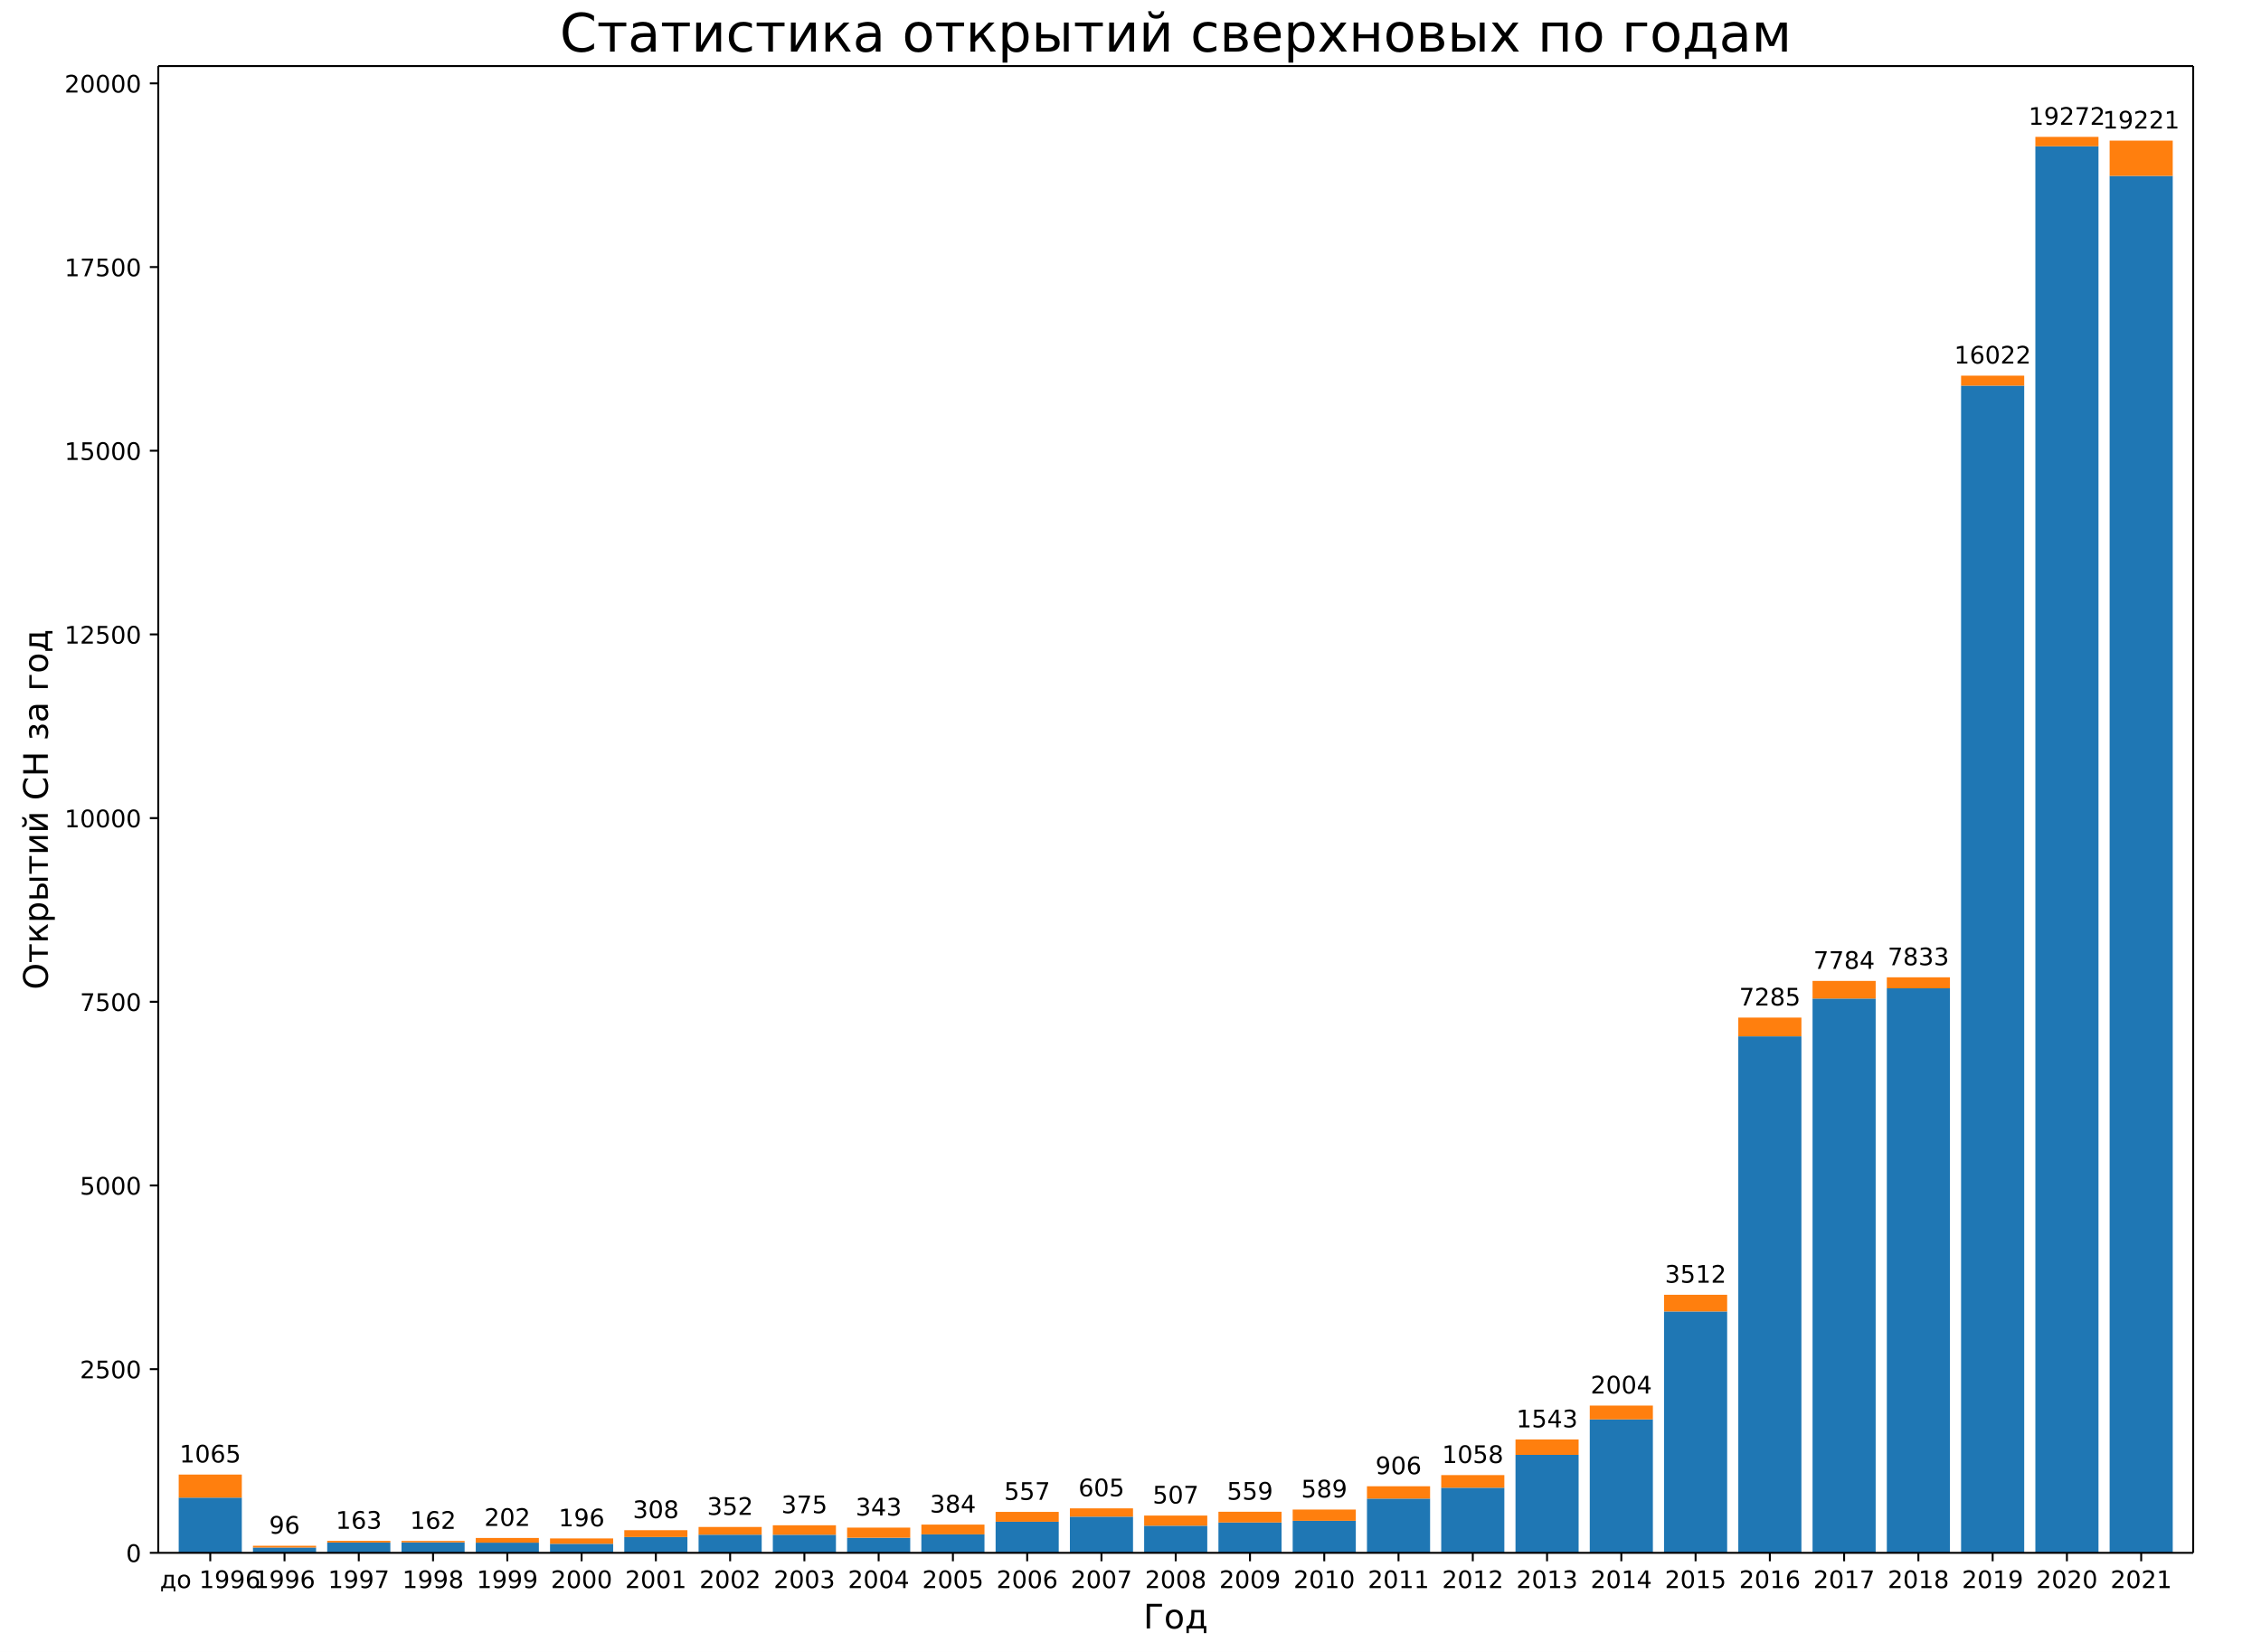
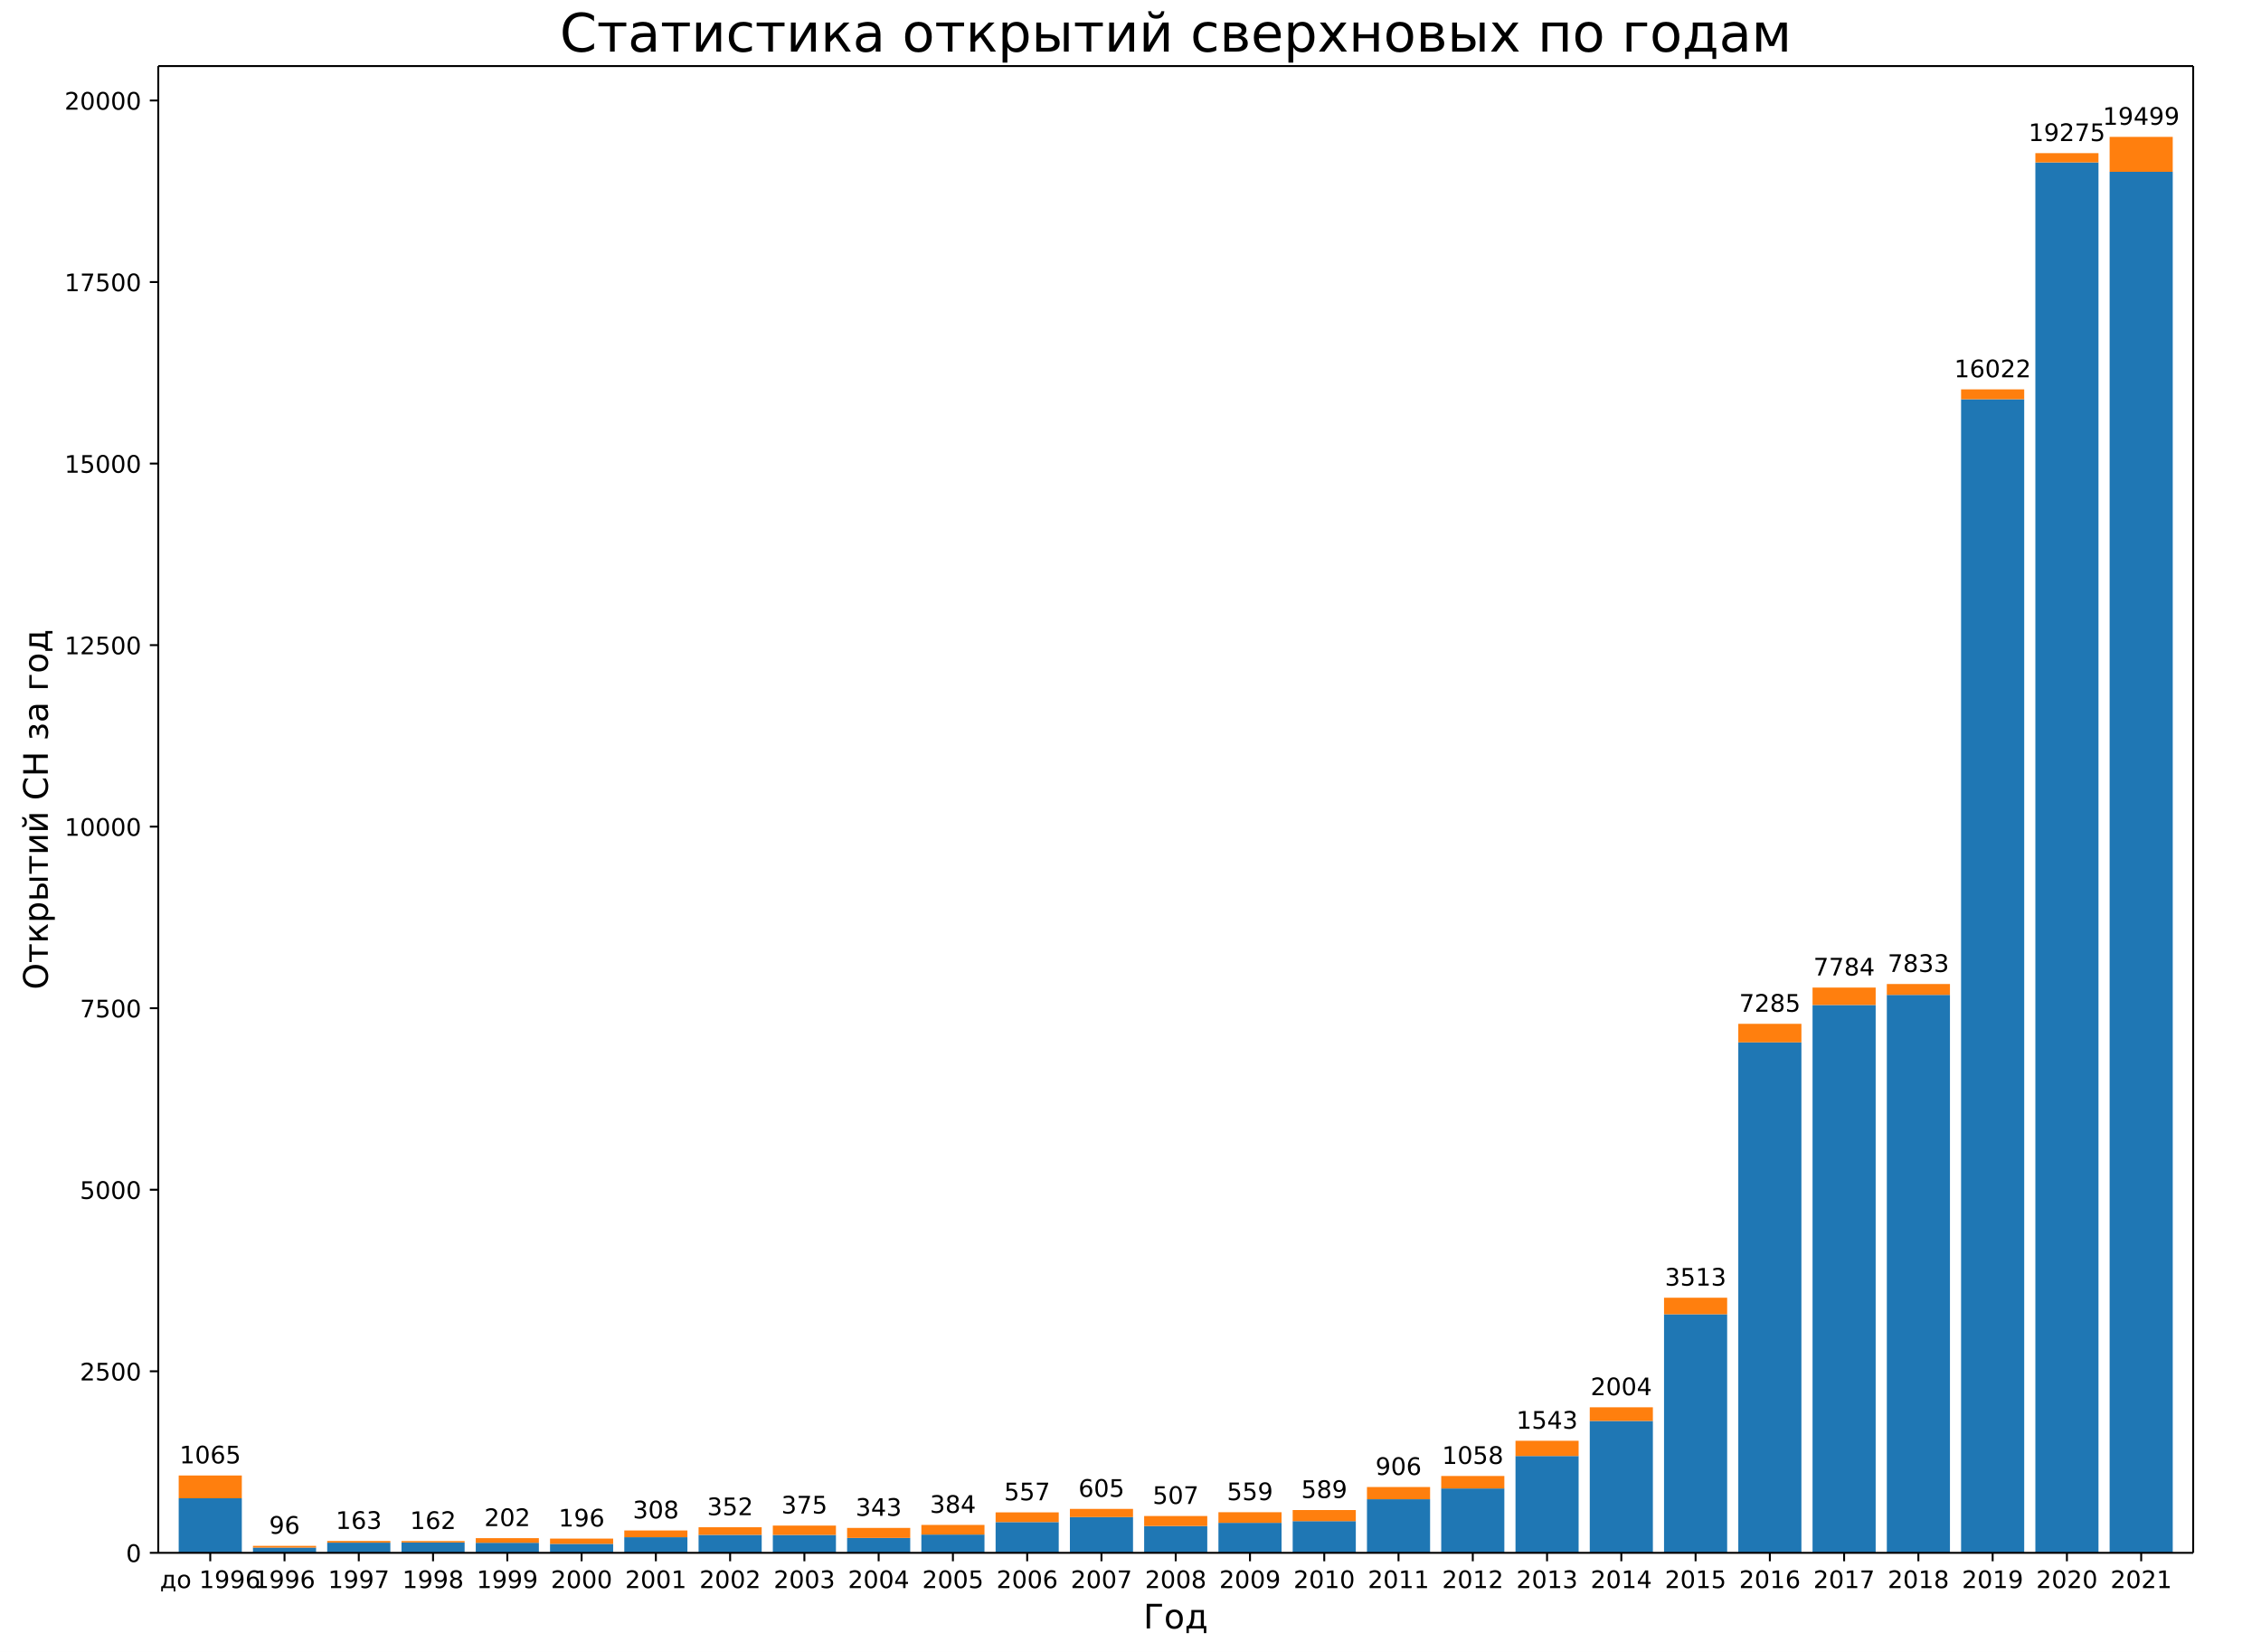
<svg xmlns="http://www.w3.org/2000/svg" xmlns:xlink="http://www.w3.org/1999/xlink" width="936pt" height="684pt" version="1.1" viewBox="0 0 936 684">
  <defs>
    <style type="text/css">*{stroke-linecap:butt;stroke-linejoin:round;}</style>
  </defs>
  <path d="m0 684h936v-684h-936z" fill="#fff" />
  <path d="m65.52 642.96h842.4v-615.6h-842.4z" fill="#fff" />
-   <path d="m73.975 642.96h26.133v-22.847h-26.133z" clip-path="url(#a)" fill="#1f77b4" />
-   <path d="m104.72 642.96h26.133v-2.19h-26.133z" clip-path="url(#a)" fill="#1f77b4" />
-   <path d="m135.46 642.96h26.133v-4.259h-26.133z" clip-path="url(#a)" fill="#1f77b4" />
-   <path d="m166.21 642.96h26.133v-4.32h-26.133z" clip-path="url(#a)" fill="#1f77b4" />
-   <path d="m196.95 642.96h26.133v-4.198h-26.133z" clip-path="url(#a)" fill="#1f77b4" />
-   <path d="m227.7 642.96h26.133v-3.742h-26.133z" clip-path="url(#a)" fill="#1f77b4" />
-   <path d="m258.44 642.96h26.133v-6.541h-26.133z" clip-path="url(#a)" fill="#1f77b4" />
-   <path d="m289.19 642.96h26.133v-7.514h-26.133z" clip-path="url(#a)" fill="#1f77b4" />
-   <path d="m319.93 642.96h26.133v-7.484h-26.133z" clip-path="url(#a)" fill="#1f77b4" />
-   <path d="m350.68 642.96h26.133v-6.236h-26.133z" clip-path="url(#a)" fill="#1f77b4" />
-   <path d="m381.42 642.96h26.133v-7.636h-26.133z" clip-path="url(#a)" fill="#1f77b4" />
-   <path d="m412.16 642.96h26.133v-12.868h-26.133z" clip-path="url(#a)" fill="#1f77b4" />
-   <path d="m442.91 642.96h26.133v-14.967h-26.133z" clip-path="url(#a)" fill="#1f77b4" />
-   <path d="m473.65 642.96h26.133v-11.226h-26.133z" clip-path="url(#a)" fill="#1f77b4" />
-   <path d="m504.4 642.96h26.133v-12.564h-26.133z" clip-path="url(#a)" fill="#1f77b4" />
-   <path d="m535.14 642.96h26.133v-13.264h-26.133z" clip-path="url(#a)" fill="#1f77b4" />
-   <path d="m565.89 642.96h26.133v-22.451h-26.133z" clip-path="url(#a)" fill="#1f77b4" />
-   <path d="m596.63 642.96h26.133v-26.954h-26.133z" clip-path="url(#a)" fill="#1f77b4" />
-   <path d="m627.38 642.96h26.133v-40.552h-26.133z" clip-path="url(#a)" fill="#1f77b4" />
-   <path d="m658.12 642.96h26.133v-55.246h-26.133z" clip-path="url(#a)" fill="#1f77b4" />
-   <path d="m688.87 642.96h26.133v-99.935h-26.133z" clip-path="url(#a)" fill="#1f77b4" />
-   <path d="m719.61 642.96h26.133v-213.86h-26.133z" clip-path="url(#a)" fill="#1f77b4" />
-   <path d="m750.35 642.96h26.133v-229.5h-26.133z" clip-path="url(#a)" fill="#1f77b4" />
-   <path d="m781.1 642.96h26.133v-233.73h-26.133z" clip-path="url(#a)" fill="#1f77b4" />
-   <path d="m811.84 642.96h26.133v-483.28h-26.133z" clip-path="url(#a)" fill="#1f77b4" />
-   <path d="m842.59 642.96h26.133v-582.39h-26.133z" clip-path="url(#a)" fill="#1f77b4" />
-   <path d="m873.33 642.96h26.133v-570.13h-26.133z" clip-path="url(#a)" fill="#1f77b4" />
-   <path d="m73.975 620.11h26.133v-9.552h-26.133z" clip-path="url(#a)" fill="#ff7f0e" />
-   <path d="m104.72 640.77h26.133v-0.73h-26.133z" clip-path="url(#a)" fill="#ff7f0e" />
-   <path d="m135.46 638.7h26.133v-0.7h-26.133z" clip-path="url(#a)" fill="#ff7f0e" />
-   <path d="m166.21 638.64h26.133v-0.608h-26.133z" clip-path="url(#a)" fill="#ff7f0e" />
-   <path d="m196.95 638.76h26.133v-1.947h-26.133z" clip-path="url(#a)" fill="#ff7f0e" />
-   <path d="m227.7 639.22h26.133v-2.221h-26.133z" clip-path="url(#a)" fill="#ff7f0e" />
-   <path d="m258.44 636.42h26.133v-2.829h-26.133z" clip-path="url(#a)" fill="#ff7f0e" />
-   <path d="m289.19 635.45h26.133v-3.194h-26.133z" clip-path="url(#a)" fill="#ff7f0e" />
-   <path d="m319.93 635.48h26.133v-3.924h-26.133z" clip-path="url(#a)" fill="#ff7f0e" />
-   <path d="m350.68 636.72h26.133v-4.198h-26.133z" clip-path="url(#a)" fill="#ff7f0e" />
-   <path d="m381.42 635.32h26.133v-4.046h-26.133z" clip-path="url(#a)" fill="#ff7f0e" />
-   <path d="m412.16 630.09h26.133v-4.077h-26.133z" clip-path="url(#a)" fill="#ff7f0e" />
-   <path d="m442.91 627.99h26.133v-3.438h-26.133z" clip-path="url(#a)" fill="#ff7f0e" />
-   <path d="m473.65 631.73h26.133v-4.198h-26.133z" clip-path="url(#a)" fill="#ff7f0e" />
-   <path d="m504.4 630.4h26.133v-4.442h-26.133z" clip-path="url(#a)" fill="#ff7f0e" />
-   <path d="m535.14 629.7h26.133v-4.654h-26.133z" clip-path="url(#a)" fill="#ff7f0e" />
-   <path d="m565.89 620.51h26.133v-5.111h-26.133z" clip-path="url(#a)" fill="#ff7f0e" />
-   <path d="m596.63 616.01h26.133v-5.232h-26.133z" clip-path="url(#a)" fill="#ff7f0e" />
-   <path d="m627.38 602.41h26.133v-6.388h-26.133z" clip-path="url(#a)" fill="#ff7f0e" />
-   <path d="m658.12 587.71h26.133v-5.719h-26.133z" clip-path="url(#a)" fill="#ff7f0e" />
-   <path d="m688.87 543.02h26.133v-6.906h-26.133z" clip-path="url(#a)" fill="#ff7f0e" />
-   <path d="m719.61 429.1h26.133v-7.758h-26.133z" clip-path="url(#a)" fill="#ff7f0e" />
-   <path d="m750.35 413.46h26.133v-7.301h-26.133z" clip-path="url(#a)" fill="#ff7f0e" />
-   <path d="m781.1 409.23h26.133v-4.563h-26.133z" clip-path="url(#a)" fill="#ff7f0e" />
-   <path d="m811.84 159.68h26.133v-4.137h-26.133z" clip-path="url(#a)" fill="#ff7f0e" />
-   <path d="m842.59 60.568h26.133v-3.894h-26.133z" clip-path="url(#a)" fill="#ff7f0e" />
-   <path d="m873.33 72.828h26.133v-14.602h-26.133z" clip-path="url(#a)" fill="#ff7f0e" />
+   <path d="m73.975 642.96h26.133v-22.581h-26.133z" clip-path="url(#a)" fill="#1f77b4" />
+   <path d="m104.72 642.96h26.133v-2.165h-26.133z" clip-path="url(#a)" fill="#1f77b4" />
+   <path d="m135.46 642.96h26.133v-4.209h-26.133z" clip-path="url(#a)" fill="#1f77b4" />
+   <path d="m166.21 642.96h26.133v-4.27h-26.133z" clip-path="url(#a)" fill="#1f77b4" />
+   <path d="m196.95 642.96h26.133v-4.149h-26.133z" clip-path="url(#a)" fill="#1f77b4" />
+   <path d="m227.7 642.96h26.133v-3.698h-26.133z" clip-path="url(#a)" fill="#1f77b4" />
+   <path d="m258.44 642.96h26.133v-6.465h-26.133z" clip-path="url(#a)" fill="#1f77b4" />
+   <path d="m289.19 642.96h26.133v-7.427h-26.133z" clip-path="url(#a)" fill="#1f77b4" />
+   <path d="m319.93 642.96h26.133v-7.397h-26.133z" clip-path="url(#a)" fill="#1f77b4" />
+   <path d="m350.68 642.96h26.133v-6.164h-26.133z" clip-path="url(#a)" fill="#1f77b4" />
+   <path d="m381.42 642.96h26.133v-7.547h-26.133z" clip-path="url(#a)" fill="#1f77b4" />
+   <path d="m412.16 642.96h26.133v-12.719h-26.133z" clip-path="url(#a)" fill="#1f77b4" />
+   <path d="m442.91 642.96h26.133v-14.793h-26.133z" clip-path="url(#a)" fill="#1f77b4" />
+   <path d="m473.65 642.96h26.133v-11.095h-26.133z" clip-path="url(#a)" fill="#1f77b4" />
+   <path d="m504.4 642.96h26.133v-12.418h-26.133z" clip-path="url(#a)" fill="#1f77b4" />
+   <path d="m535.14 642.96h26.133v-13.109h-26.133z" clip-path="url(#a)" fill="#1f77b4" />
+   <path d="m565.89 642.96h26.133v-22.19h-26.133z" clip-path="url(#a)" fill="#1f77b4" />
+   <path d="m596.63 642.96h26.133v-26.64h-26.133z" clip-path="url(#a)" fill="#1f77b4" />
+   <path d="m627.38 642.96h26.133v-40.08h-26.133z" clip-path="url(#a)" fill="#1f77b4" />
+   <path d="m658.12 642.96h26.133v-54.603h-26.133z" clip-path="url(#a)" fill="#1f77b4" />
+   <path d="m688.87 642.96h26.133v-98.772h-26.133z" clip-path="url(#a)" fill="#1f77b4" />
+   <path d="m719.61 642.96h26.133v-211.37h-26.133z" clip-path="url(#a)" fill="#1f77b4" />
+   <path d="m750.35 642.96h26.133v-226.83h-26.133z" clip-path="url(#a)" fill="#1f77b4" />
+   <path d="m781.1 642.96h26.133v-231.01h-26.133z" clip-path="url(#a)" fill="#1f77b4" />
+   <path d="m811.84 642.96h26.133v-477.65h-26.133z" clip-path="url(#a)" fill="#1f77b4" />
+   <path d="m842.59 642.96h26.133v-575.7h-26.133z" clip-path="url(#a)" fill="#1f77b4" />
+   <path d="m873.33 642.96h26.133v-571.82h-26.133z" clip-path="url(#a)" fill="#1f77b4" />
+   <path d="m73.975 620.38h26.133v-9.441h-26.133z" clip-path="url(#a)" fill="#ff7f0e" />
+   <path d="m104.72 640.8h26.133v-0.722h-26.133z" clip-path="url(#a)" fill="#ff7f0e" />
+   <path d="m135.46 638.75h26.133v-0.692h-26.133z" clip-path="url(#a)" fill="#ff7f0e" />
+   <path d="m166.21 638.69h26.133v-0.601h-26.133z" clip-path="url(#a)" fill="#ff7f0e" />
+   <path d="m196.95 638.81h26.133v-1.924h-26.133z" clip-path="url(#a)" fill="#ff7f0e" />
+   <path d="m227.7 639.26h26.133v-2.195h-26.133z" clip-path="url(#a)" fill="#ff7f0e" />
+   <path d="m258.44 636.5h26.133v-2.796h-26.133z" clip-path="url(#a)" fill="#ff7f0e" />
+   <path d="m289.19 635.53h26.133v-3.157h-26.133z" clip-path="url(#a)" fill="#ff7f0e" />
+   <path d="m319.93 635.56h26.133v-3.879h-26.133z" clip-path="url(#a)" fill="#ff7f0e" />
+   <path d="m350.68 636.8h26.133v-4.149h-26.133z" clip-path="url(#a)" fill="#ff7f0e" />
+   <path d="m381.42 635.41h26.133v-3.999h-26.133z" clip-path="url(#a)" fill="#ff7f0e" />
+   <path d="m412.16 630.24h26.133v-4.029h-26.133z" clip-path="url(#a)" fill="#ff7f0e" />
+   <path d="m442.91 628.17h26.133v-3.398h-26.133z" clip-path="url(#a)" fill="#ff7f0e" />
+   <path d="m473.65 631.87h26.133v-4.149h-26.133z" clip-path="url(#a)" fill="#ff7f0e" />
+   <path d="m504.4 630.54h26.133v-4.39h-26.133z" clip-path="url(#a)" fill="#ff7f0e" />
+   <path d="m535.14 629.85h26.133v-4.6h-26.133z" clip-path="url(#a)" fill="#ff7f0e" />
+   <path d="m565.89 620.77h26.133v-5.051h-26.133z" clip-path="url(#a)" fill="#ff7f0e" />
+   <path d="m596.63 616.32h26.133v-5.172h-26.133z" clip-path="url(#a)" fill="#ff7f0e" />
+   <path d="m627.38 602.88h26.133v-6.314h-26.133z" clip-path="url(#a)" fill="#ff7f0e" />
+   <path d="m658.12 588.36h26.133v-5.653h-26.133z" clip-path="url(#a)" fill="#ff7f0e" />
+   <path d="m688.87 544.19h26.133v-6.855h-26.133z" clip-path="url(#a)" fill="#ff7f0e" />
+   <path d="m719.61 431.59h26.133v-7.667h-26.133z" clip-path="url(#a)" fill="#ff7f0e" />
+   <path d="m750.35 416.13h26.133v-7.216h-26.133z" clip-path="url(#a)" fill="#ff7f0e" />
+   <path d="m781.1 411.95h26.133v-4.51h-26.133z" clip-path="url(#a)" fill="#ff7f0e" />
+   <path d="m811.84 165.31h26.133v-4.089h-26.133z" clip-path="url(#a)" fill="#ff7f0e" />
+   <path d="m842.59 67.258h26.133v-3.849h-26.133z" clip-path="url(#a)" fill="#ff7f0e" />
+   <path d="m873.33 71.137h26.133v-14.462h-26.133z" clip-path="url(#a)" fill="#ff7f0e" />
  <defs>
    <path id="b" d="m0 0v3.5" stroke="#000" stroke-width=".8" />
  </defs>
  <use x="87.041" y="642.96" stroke="#000000" stroke-width=".8" xlink:href="#b" />
  <text transform="rotate(-0 87.041 657.56)" x="87.041" y="657.558" font-family="DejaVu Sans" font-size="10px" text-anchor="middle">до 1996</text>
  <use x="117.786" y="642.96" stroke="#000000" stroke-width=".8" xlink:href="#b" />
  <text transform="rotate(-0 117.79 657.56)" x="117.786" y="657.558" font-family="DejaVu Sans" font-size="10px" text-anchor="middle">1996</text>
  <use x="148.53" y="642.96" stroke="#000000" stroke-width=".8" xlink:href="#b" />
  <text transform="rotate(-0 148.53 657.56)" x="148.53" y="657.558" font-family="DejaVu Sans" font-size="10px" text-anchor="middle">1997</text>
  <use x="179.275" y="642.96" stroke="#000000" stroke-width=".8" xlink:href="#b" />
  <text transform="rotate(-0 179.27 657.56)" x="179.275" y="657.558" font-family="DejaVu Sans" font-size="10px" text-anchor="middle">1998</text>
  <use x="210.019" y="642.96" stroke="#000000" stroke-width=".8" xlink:href="#b" />
  <text transform="rotate(-0 210.02 657.56)" x="210.019" y="657.558" font-family="DejaVu Sans" font-size="10px" text-anchor="middle">1999</text>
  <use x="240.764" y="642.96" stroke="#000000" stroke-width=".8" xlink:href="#b" />
  <text transform="rotate(-0 240.76 657.56)" x="240.764" y="657.558" font-family="DejaVu Sans" font-size="10px" text-anchor="middle">2000</text>
  <use x="271.508" y="642.96" stroke="#000000" stroke-width=".8" xlink:href="#b" />
  <text transform="rotate(-0 271.51 657.56)" x="271.508" y="657.558" font-family="DejaVu Sans" font-size="10px" text-anchor="middle">2001</text>
  <use x="302.253" y="642.96" stroke="#000000" stroke-width=".8" xlink:href="#b" />
  <text transform="rotate(-0 302.25 657.56)" x="302.253" y="657.558" font-family="DejaVu Sans" font-size="10px" text-anchor="middle">2002</text>
  <use x="332.997" y="642.96" stroke="#000000" stroke-width=".8" xlink:href="#b" />
  <text transform="rotate(-0 333 657.56)" x="332.997" y="657.558" font-family="DejaVu Sans" font-size="10px" text-anchor="middle">2003</text>
  <use x="363.742" y="642.96" stroke="#000000" stroke-width=".8" xlink:href="#b" />
  <text transform="rotate(-0 363.74 657.56)" x="363.742" y="657.558" font-family="DejaVu Sans" font-size="10px" text-anchor="middle">2004</text>
  <use x="394.486" y="642.96" stroke="#000000" stroke-width=".8" xlink:href="#b" />
  <text transform="rotate(-0 394.49 657.56)" x="394.486" y="657.558" font-family="DejaVu Sans" font-size="10px" text-anchor="middle">2005</text>
  <use x="425.231" y="642.96" stroke="#000000" stroke-width=".8" xlink:href="#b" />
  <text transform="rotate(-0 425.23 657.56)" x="425.231" y="657.558" font-family="DejaVu Sans" font-size="10px" text-anchor="middle">2006</text>
  <use x="455.975" y="642.96" stroke="#000000" stroke-width=".8" xlink:href="#b" />
  <text transform="rotate(-0 455.98 657.56)" x="455.975" y="657.558" font-family="DejaVu Sans" font-size="10px" text-anchor="middle">2007</text>
  <use x="486.72" y="642.96" stroke="#000000" stroke-width=".8" xlink:href="#b" />
  <text transform="rotate(-0 486.72 657.56)" x="486.72" y="657.558" font-family="DejaVu Sans" font-size="10px" text-anchor="middle">2008</text>
  <use x="517.465" y="642.96" stroke="#000000" stroke-width=".8" xlink:href="#b" />
  <text transform="rotate(-0 517.46 657.56)" x="517.465" y="657.558" font-family="DejaVu Sans" font-size="10px" text-anchor="middle">2009</text>
  <use x="548.209" y="642.96" stroke="#000000" stroke-width=".8" xlink:href="#b" />
  <text transform="rotate(-0 548.21 657.56)" x="548.209" y="657.558" font-family="DejaVu Sans" font-size="10px" text-anchor="middle">2010</text>
  <use x="578.954" y="642.96" stroke="#000000" stroke-width=".8" xlink:href="#b" />
  <text transform="rotate(-0 578.95 657.56)" x="578.954" y="657.558" font-family="DejaVu Sans" font-size="10px" text-anchor="middle">2011</text>
  <use x="609.698" y="642.96" stroke="#000000" stroke-width=".8" xlink:href="#b" />
  <text transform="rotate(-0 609.7 657.56)" x="609.698" y="657.558" font-family="DejaVu Sans" font-size="10px" text-anchor="middle">2012</text>
  <use x="640.443" y="642.96" stroke="#000000" stroke-width=".8" xlink:href="#b" />
  <text transform="rotate(-0 640.44 657.56)" x="640.443" y="657.558" font-family="DejaVu Sans" font-size="10px" text-anchor="middle">2013</text>
  <use x="671.187" y="642.96" stroke="#000000" stroke-width=".8" xlink:href="#b" />
  <text transform="rotate(-0 671.19 657.56)" x="671.187" y="657.558" font-family="DejaVu Sans" font-size="10px" text-anchor="middle">2014</text>
  <use x="701.932" y="642.96" stroke="#000000" stroke-width=".8" xlink:href="#b" />
  <text transform="rotate(-0 701.93 657.56)" x="701.932" y="657.558" font-family="DejaVu Sans" font-size="10px" text-anchor="middle">2015</text>
  <use x="732.676" y="642.96" stroke="#000000" stroke-width=".8" xlink:href="#b" />
  <text transform="rotate(-0 732.68 657.56)" x="732.676" y="657.558" font-family="DejaVu Sans" font-size="10px" text-anchor="middle">2016</text>
  <use x="763.421" y="642.96" stroke="#000000" stroke-width=".8" xlink:href="#b" />
  <text transform="rotate(-0 763.42 657.56)" x="763.421" y="657.558" font-family="DejaVu Sans" font-size="10px" text-anchor="middle">2017</text>
  <use x="794.165" y="642.96" stroke="#000000" stroke-width=".8" xlink:href="#b" />
  <text transform="rotate(-0 794.17 657.56)" x="794.165" y="657.558" font-family="DejaVu Sans" font-size="10px" text-anchor="middle">2018</text>
  <use x="824.91" y="642.96" stroke="#000000" stroke-width=".8" xlink:href="#b" />
  <text transform="rotate(-0 824.91 657.56)" x="824.91" y="657.558" font-family="DejaVu Sans" font-size="10px" text-anchor="middle">2019</text>
  <use x="855.654" y="642.96" stroke="#000000" stroke-width=".8" xlink:href="#b" />
  <text transform="rotate(-0 855.65 657.56)" x="855.654" y="657.558" font-family="DejaVu Sans" font-size="10px" text-anchor="middle">2020</text>
  <use x="886.399" y="642.96" stroke="#000000" stroke-width=".8" xlink:href="#b" />
  <text transform="rotate(-0 886.4 657.56)" x="886.399" y="657.558" font-family="DejaVu Sans" font-size="10px" text-anchor="middle">2021</text>
  <text transform="rotate(-0 486.72 674.28)" x="486.72" y="674.276" font-family="DejaVu Sans" font-size="14px" text-anchor="middle">Год</text>
  <defs>
    <path id="c" d="m0 0h-3.5" stroke="#000" stroke-width=".8" />
  </defs>
  <use x="65.52" y="642.96" stroke="#000000" stroke-width=".8" xlink:href="#c" />
  <text transform="rotate(-0 58.52 646.76)" x="58.52" y="646.759" font-family="DejaVu Sans" font-size="10px" text-anchor="end">0</text>
-   <use x="65.52" y="566.906" stroke="#000000" stroke-width=".8" xlink:href="#c" />
-   <text transform="rotate(-0 58.52 570.71)" x="58.52" y="570.705" font-family="DejaVu Sans" font-size="10px" text-anchor="end">2500</text>
-   <use x="65.52" y="490.852" stroke="#000000" stroke-width=".8" xlink:href="#c" />
-   <text transform="rotate(-0 58.52 494.65)" x="58.52" y="494.651" font-family="DejaVu Sans" font-size="10px" text-anchor="end">5000</text>
-   <use x="65.52" y="414.798" stroke="#000000" stroke-width=".8" xlink:href="#c" />
-   <text transform="rotate(-0 58.52 418.6)" x="58.52" y="418.597" font-family="DejaVu Sans" font-size="10px" text-anchor="end">7500</text>
-   <use x="65.52" y="338.744" stroke="#000000" stroke-width=".8" xlink:href="#c" />
-   <text transform="rotate(-0 58.52 342.54)" x="58.52" y="342.543" font-family="DejaVu Sans" font-size="10px" text-anchor="end">10000</text>
-   <use x="65.52" y="262.69" stroke="#000000" stroke-width=".8" xlink:href="#c" />
-   <text transform="rotate(-0 58.52 266.49)" x="58.52" y="266.489" font-family="DejaVu Sans" font-size="10px" text-anchor="end">12500</text>
-   <use x="65.52" y="186.636" stroke="#000000" stroke-width=".8" xlink:href="#c" />
-   <text transform="rotate(-0 58.52 190.43)" x="58.52" y="190.435" font-family="DejaVu Sans" font-size="10px" text-anchor="end">15000</text>
-   <use x="65.52" y="110.581" stroke="#000000" stroke-width=".8" xlink:href="#c" />
-   <text transform="rotate(-0 58.52 114.38)" x="58.52" y="114.381" font-family="DejaVu Sans" font-size="10px" text-anchor="end">17500</text>
-   <use x="65.52" y="34.527" stroke="#000000" stroke-width=".8" xlink:href="#c" />
-   <text transform="rotate(-0 58.52 38.327)" x="58.52" y="38.327" font-family="DejaVu Sans" font-size="10px" text-anchor="end">20000</text>
+   <use x="65.52" y="567.791" stroke="#000000" stroke-width=".8" xlink:href="#c" />
+   <text transform="rotate(-0 58.52 571.59)" x="58.52" y="571.591" font-family="DejaVu Sans" font-size="10px" text-anchor="end">2500</text>
+   <use x="65.52" y="492.623" stroke="#000000" stroke-width=".8" xlink:href="#c" />
+   <text transform="rotate(-0 58.52 496.42)" x="58.52" y="496.422" font-family="DejaVu Sans" font-size="10px" text-anchor="end">5000</text>
+   <use x="65.52" y="417.454" stroke="#000000" stroke-width=".8" xlink:href="#c" />
+   <text transform="rotate(-0 58.52 421.25)" x="58.52" y="421.253" font-family="DejaVu Sans" font-size="10px" text-anchor="end">7500</text>
+   <use x="65.52" y="342.285" stroke="#000000" stroke-width=".8" xlink:href="#c" />
+   <text transform="rotate(-0 58.52 346.08)" x="58.52" y="346.084" font-family="DejaVu Sans" font-size="10px" text-anchor="end">10000</text>
+   <use x="65.52" y="267.117" stroke="#000000" stroke-width=".8" xlink:href="#c" />
+   <text transform="rotate(-0 58.52 270.92)" x="58.52" y="270.916" font-family="DejaVu Sans" font-size="10px" text-anchor="end">12500</text>
+   <use x="65.52" y="191.948" stroke="#000000" stroke-width=".8" xlink:href="#c" />
+   <text transform="rotate(-0 58.52 195.75)" x="58.52" y="195.747" font-family="DejaVu Sans" font-size="10px" text-anchor="end">15000</text>
+   <use x="65.52" y="116.779" stroke="#000000" stroke-width=".8" xlink:href="#c" />
+   <text transform="rotate(-0 58.52 120.58)" x="58.52" y="120.578" font-family="DejaVu Sans" font-size="10px" text-anchor="end">17500</text>
+   <use x="65.52" y="41.61" stroke="#000000" stroke-width=".8" xlink:href="#c" />
+   <text transform="rotate(-0 58.52 45.41)" x="58.52" y="45.41" font-family="DejaVu Sans" font-size="10px" text-anchor="end">20000</text>
  <text transform="rotate(-90 19.796 335.16)" x="19.796" y="335.16" font-family="DejaVu Sans" font-size="14px" text-anchor="middle">Открытий СН за год</text>
  <path d="m65.52 642.96v-615.6" fill="none" stroke="#000" stroke-linecap="square" stroke-width=".8" />
  <path d="m907.92 642.96v-615.6" fill="none" stroke="#000" stroke-linecap="square" stroke-width=".8" />
  <path d="m65.52 642.96h842.4" fill="none" stroke="#000" stroke-linecap="square" stroke-width=".8" />
  <path d="m65.52 27.36h842.4" fill="none" stroke="#000" stroke-linecap="square" stroke-width=".8" />
-   <text transform="rotate(-0 87.041 605.56)" x="87.041" y="605.561" font-family="DejaVu Sans" font-size="10px" text-anchor="middle">1065</text>
-   <text transform="rotate(-0 117.79 635.04)" x="117.786" y="635.04" font-family="DejaVu Sans" font-size="10px" text-anchor="middle">96</text>
-   <text transform="rotate(-0 148.53 633)" x="148.53" y="633.001" font-family="DejaVu Sans" font-size="10px" text-anchor="middle">163</text>
-   <text transform="rotate(-0 179.27 633.03)" x="179.275" y="633.032" font-family="DejaVu Sans" font-size="10px" text-anchor="middle">162</text>
-   <text transform="rotate(-0 210.02 631.81)" x="210.019" y="631.815" font-family="DejaVu Sans" font-size="10px" text-anchor="middle">202</text>
-   <text transform="rotate(-0 240.76 632)" x="240.764" y="631.997" font-family="DejaVu Sans" font-size="10px" text-anchor="middle">196</text>
-   <text transform="rotate(-0 271.51 628.59)" x="271.508" y="628.59" font-family="DejaVu Sans" font-size="10px" text-anchor="middle">308</text>
-   <text transform="rotate(-0 302.25 627.25)" x="302.253" y="627.252" font-family="DejaVu Sans" font-size="10px" text-anchor="middle">352</text>
-   <text transform="rotate(-0 333 626.55)" x="332.997" y="626.552" font-family="DejaVu Sans" font-size="10px" text-anchor="middle">375</text>
-   <text transform="rotate(-0 363.74 627.53)" x="363.742" y="627.525" font-family="DejaVu Sans" font-size="10px" text-anchor="middle">343</text>
-   <text transform="rotate(-0 394.49 626.28)" x="394.486" y="626.278" font-family="DejaVu Sans" font-size="10px" text-anchor="middle">384</text>
-   <text transform="rotate(-0 425.23 621.02)" x="425.231" y="621.015" font-family="DejaVu Sans" font-size="10px" text-anchor="middle">557</text>
-   <text transform="rotate(-0 455.98 619.55)" x="455.975" y="619.555" font-family="DejaVu Sans" font-size="10px" text-anchor="middle">605</text>
-   <text transform="rotate(-0 486.72 622.54)" x="486.72" y="622.536" font-family="DejaVu Sans" font-size="10px" text-anchor="middle">507</text>
-   <text transform="rotate(-0 517.46 620.95)" x="517.465" y="620.954" font-family="DejaVu Sans" font-size="10px" text-anchor="middle">559</text>
-   <text transform="rotate(-0 548.21 620.04)" x="548.209" y="620.042" font-family="DejaVu Sans" font-size="10px" text-anchor="middle">589</text>
-   <text transform="rotate(-0 578.95 610.4)" x="578.954" y="610.398" font-family="DejaVu Sans" font-size="10px" text-anchor="middle">906</text>
-   <text transform="rotate(-0 609.7 605.77)" x="609.698" y="605.774" font-family="DejaVu Sans" font-size="10px" text-anchor="middle">1058</text>
-   <text transform="rotate(-0 640.44 591.02)" x="640.443" y="591.019" font-family="DejaVu Sans" font-size="10px" text-anchor="middle">1543</text>
-   <text transform="rotate(-0 671.19 577)" x="671.187" y="576.995" font-family="DejaVu Sans" font-size="10px" text-anchor="middle">2004</text>
-   <text transform="rotate(-0 701.93 531.12)" x="701.932" y="531.119" font-family="DejaVu Sans" font-size="10px" text-anchor="middle">3512</text>
-   <text transform="rotate(-0 732.68 416.34)" x="732.676" y="416.338" font-family="DejaVu Sans" font-size="10px" text-anchor="middle">7285</text>
-   <text transform="rotate(-0 763.42 401.16)" x="763.421" y="401.158" font-family="DejaVu Sans" font-size="10px" text-anchor="middle">7784</text>
-   <text transform="rotate(-0 794.17 399.67)" x="794.165" y="399.667" font-family="DejaVu Sans" font-size="10px" text-anchor="middle">7833</text>
-   <text transform="rotate(-0 824.91 150.54)" x="824.91" y="150.545" font-family="DejaVu Sans" font-size="10px" text-anchor="middle">16022</text>
-   <text transform="rotate(-0 855.65 51.674)" x="855.654" y="51.674" font-family="DejaVu Sans" font-size="10px" text-anchor="middle">19272</text>
-   <text transform="rotate(-0 886.4 53.226)" x="886.399" y="53.226" font-family="DejaVu Sans" font-size="10px" text-anchor="middle">19221</text>
+   <text transform="rotate(-0 87.041 605.94)" x="87.041" y="605.938" font-family="DejaVu Sans" font-size="10px" text-anchor="middle">1065</text>
+   <text transform="rotate(-0 117.79 635.07)" x="117.786" y="635.074" font-family="DejaVu Sans" font-size="10px" text-anchor="middle">96</text>
+   <text transform="rotate(-0 148.53 633.06)" x="148.53" y="633.059" font-family="DejaVu Sans" font-size="10px" text-anchor="middle">163</text>
+   <text transform="rotate(-0 179.27 633.09)" x="179.275" y="633.089" font-family="DejaVu Sans" font-size="10px" text-anchor="middle">162</text>
+   <text transform="rotate(-0 210.02 631.89)" x="210.019" y="631.886" font-family="DejaVu Sans" font-size="10px" text-anchor="middle">202</text>
+   <text transform="rotate(-0 240.76 632.07)" x="240.764" y="632.067" font-family="DejaVu Sans" font-size="10px" text-anchor="middle">196</text>
+   <text transform="rotate(-0 271.51 628.7)" x="271.508" y="628.699" font-family="DejaVu Sans" font-size="10px" text-anchor="middle">308</text>
+   <text transform="rotate(-0 302.25 627.38)" x="302.253" y="627.376" font-family="DejaVu Sans" font-size="10px" text-anchor="middle">352</text>
+   <text transform="rotate(-0 333 626.68)" x="332.997" y="626.685" font-family="DejaVu Sans" font-size="10px" text-anchor="middle">375</text>
+   <text transform="rotate(-0 363.74 627.65)" x="363.742" y="627.647" font-family="DejaVu Sans" font-size="10px" text-anchor="middle">343</text>
+   <text transform="rotate(-0 394.49 626.41)" x="394.486" y="626.414" font-family="DejaVu Sans" font-size="10px" text-anchor="middle">384</text>
+   <text transform="rotate(-0 425.23 621.21)" x="425.231" y="621.212" font-family="DejaVu Sans" font-size="10px" text-anchor="middle">557</text>
+   <text transform="rotate(-0 455.98 619.77)" x="455.975" y="619.769" font-family="DejaVu Sans" font-size="10px" text-anchor="middle">605</text>
+   <text transform="rotate(-0 486.72 622.72)" x="486.72" y="622.716" font-family="DejaVu Sans" font-size="10px" text-anchor="middle">507</text>
+   <text transform="rotate(-0 517.46 621.15)" x="517.465" y="621.152" font-family="DejaVu Sans" font-size="10px" text-anchor="middle">559</text>
+   <text transform="rotate(-0 548.21 620.25)" x="548.209" y="620.25" font-family="DejaVu Sans" font-size="10px" text-anchor="middle">589</text>
+   <text transform="rotate(-0 578.95 610.72)" x="578.954" y="610.719" font-family="DejaVu Sans" font-size="10px" text-anchor="middle">906</text>
+   <text transform="rotate(-0 609.7 606.15)" x="609.698" y="606.149" font-family="DejaVu Sans" font-size="10px" text-anchor="middle">1058</text>
+   <text transform="rotate(-0 640.44 591.57)" x="640.443" y="591.566" font-family="DejaVu Sans" font-size="10px" text-anchor="middle">1543</text>
+   <text transform="rotate(-0 671.19 577.7)" x="671.187" y="577.705" font-family="DejaVu Sans" font-size="10px" text-anchor="middle">2004</text>
+   <text transform="rotate(-0 701.93 532.33)" x="701.932" y="532.333" font-family="DejaVu Sans" font-size="10px" text-anchor="middle">3513</text>
+   <text transform="rotate(-0 732.68 418.92)" x="732.676" y="418.918" font-family="DejaVu Sans" font-size="10px" text-anchor="middle">7285</text>
+   <text transform="rotate(-0 763.42 403.91)" x="763.421" y="403.915" font-family="DejaVu Sans" font-size="10px" text-anchor="middle">7784</text>
+   <text transform="rotate(-0 794.17 402.44)" x="794.165" y="402.441" font-family="DejaVu Sans" font-size="10px" text-anchor="middle">7833</text>
+   <text transform="rotate(-0 824.91 156.22)" x="824.91" y="156.219" font-family="DejaVu Sans" font-size="10px" text-anchor="middle">16022</text>
+   <text transform="rotate(-0 855.65 58.409)" x="855.654" y="58.409" font-family="DejaVu Sans" font-size="10px" text-anchor="middle">19275</text>
+   <text transform="rotate(-0 886.4 51.674)" x="886.399" y="51.674" font-family="DejaVu Sans" font-size="10px" text-anchor="middle">19499</text>
  <text transform="rotate(-0 486.72 21.36)" x="486.72" y="21.36" font-family="DejaVu Sans" font-size="22px" text-anchor="middle">Статистика открытий сверхновых по годам</text>
  <defs>
    <clipPath id="a">
      <rect x="65.52" y="27.36" width="842.4" height="615.6" />
    </clipPath>
  </defs>
</svg>
